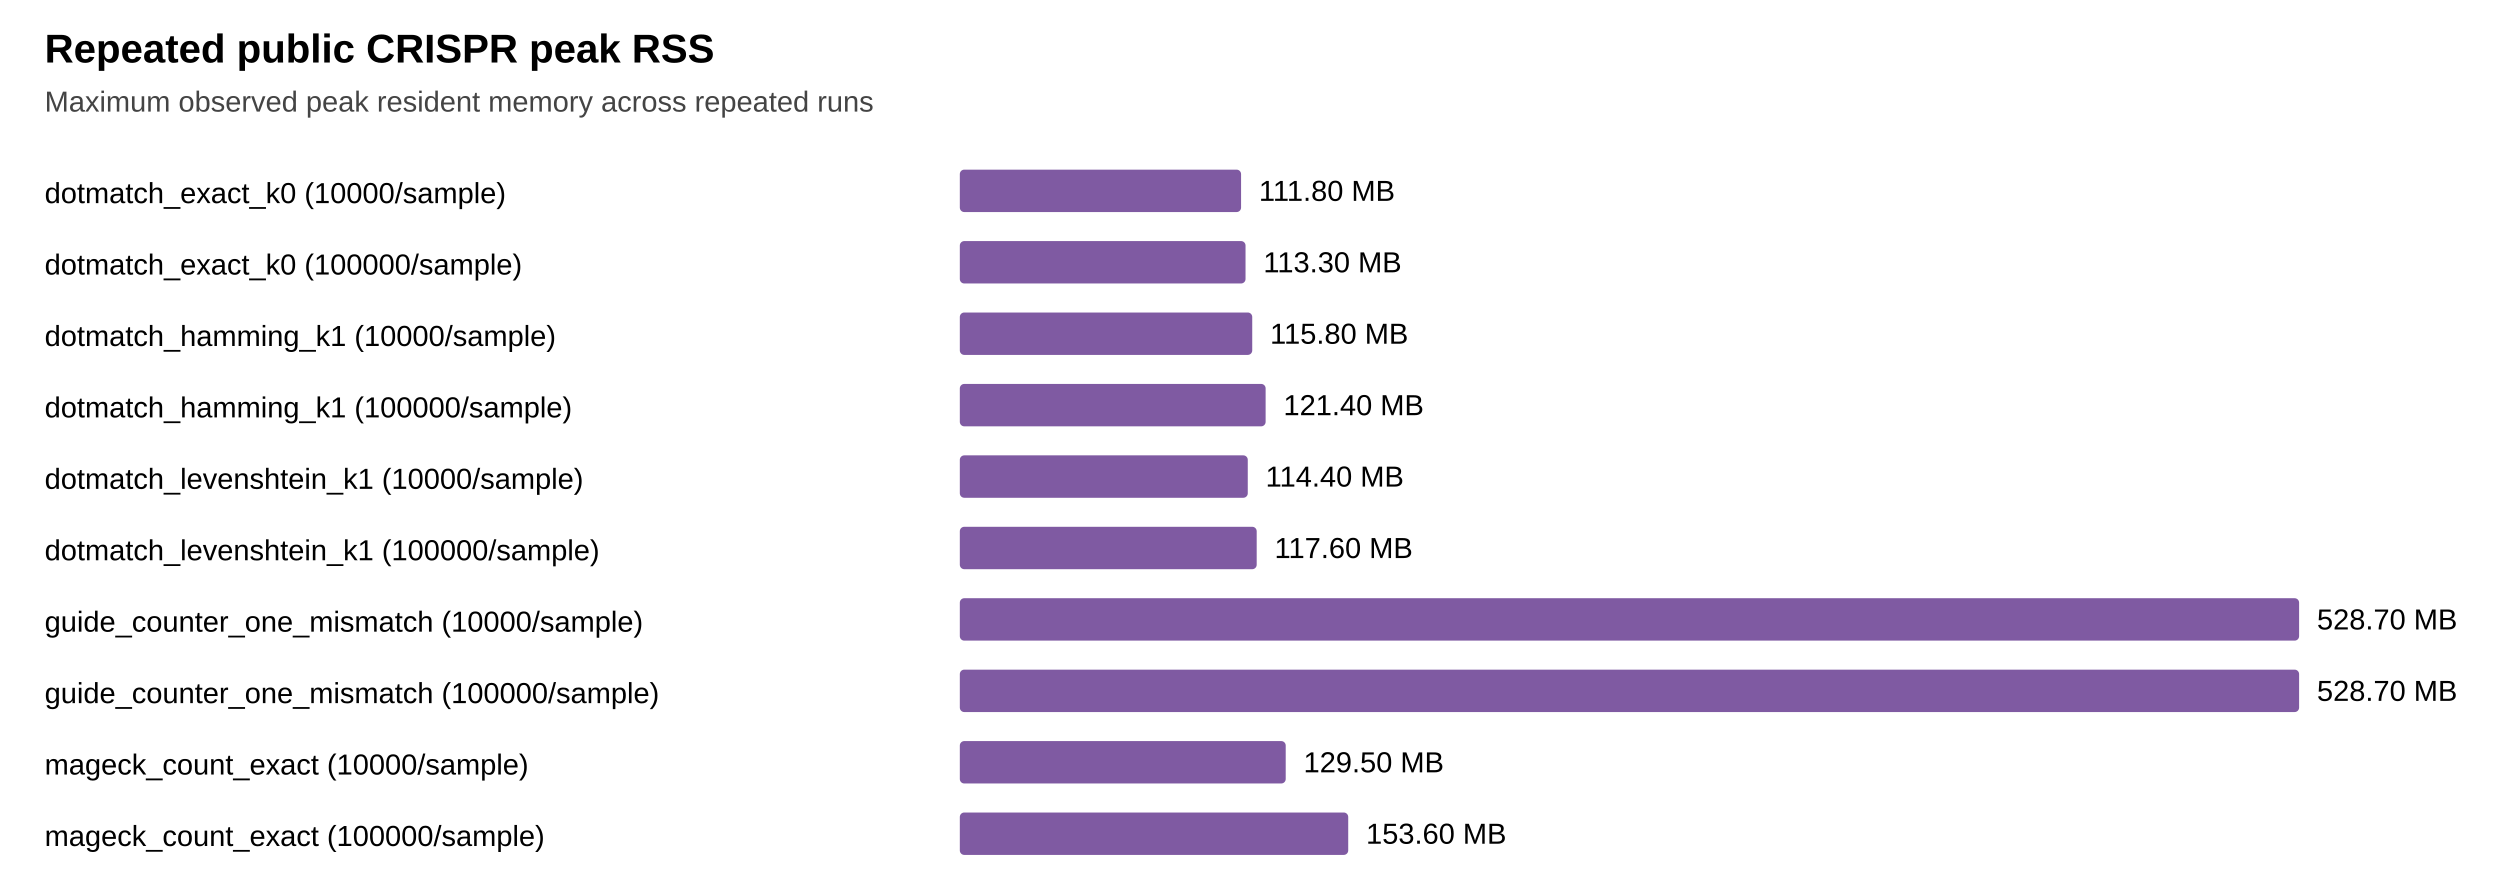
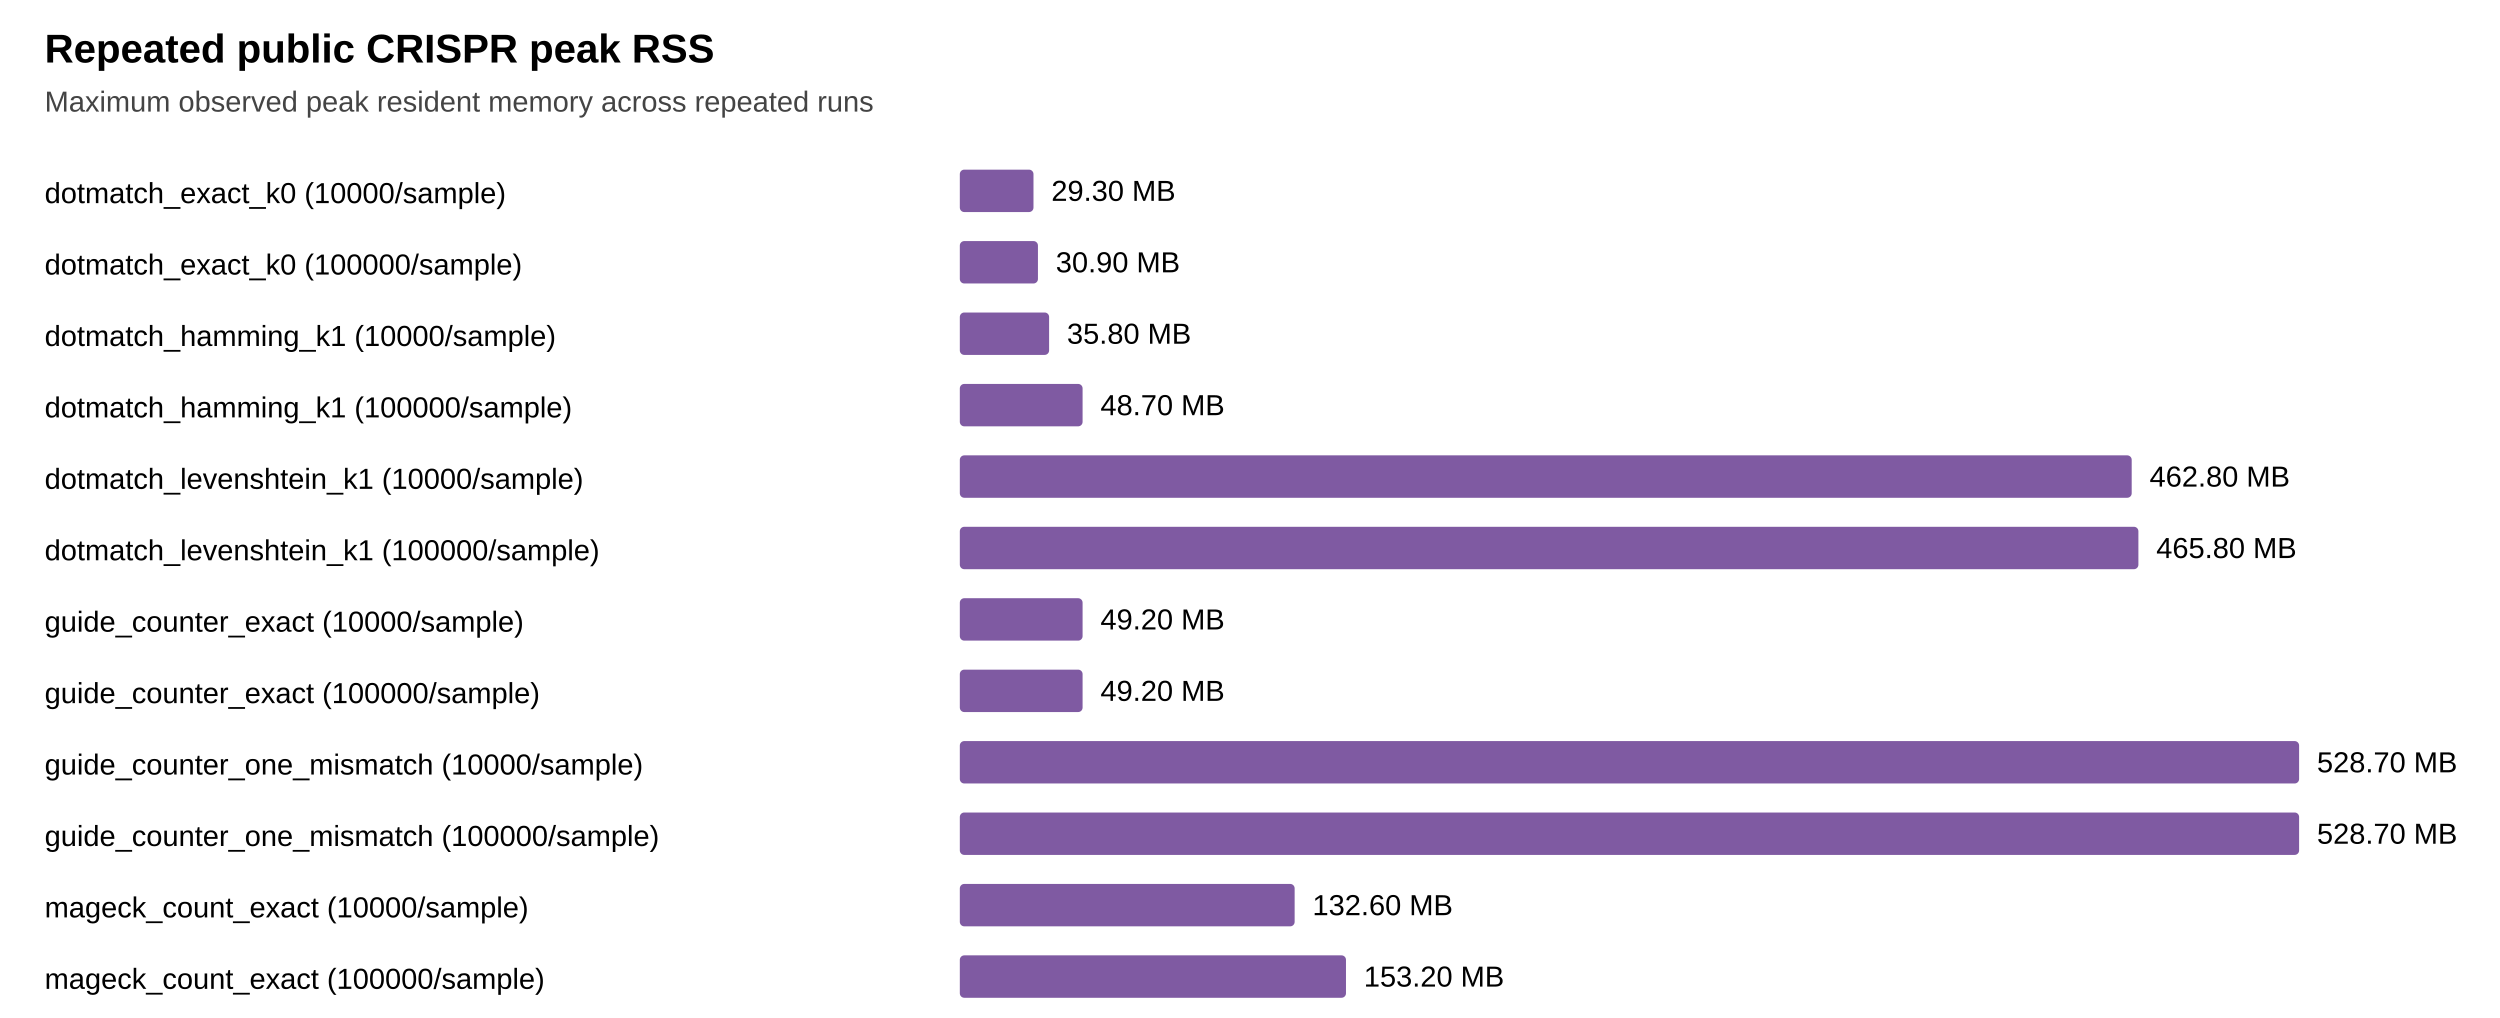
- <svg xmlns="http://www.w3.org/2000/svg" width="1120" height="392" viewBox="0 0 1120 392">
+ <svg xmlns="http://www.w3.org/2000/svg" width="1120" height="456" viewBox="0 0 1120 456">
  <style>text{font-family:Arial,sans-serif;font-size:13px}.title{font-size:18px;font-weight:700}.axis{fill:#444}.bar{fill:#7f5aa2}</style>
  <text class="title" x="20" y="28">Repeated public CRISPR peak RSS</text>
  <text class="axis" x="20" y="50">Maximum observed peak resident memory across repeated runs</text>
  <text x="20" y="91">dotmatch_exact_k0 (10000/sample)</text>
-   <rect class="bar" x="430" y="76" width="126" height="19" rx="2" />
-   <text x="564" y="90">111.80 MB</text>
+   <rect class="bar" x="430" y="76" width="33" height="19" rx="2" />
+   <text x="471" y="90">29.30 MB</text>
  <text x="20" y="123">dotmatch_exact_k0 (100000/sample)</text>
-   <rect class="bar" x="430" y="108" width="128" height="19" rx="2" />
-   <text x="566" y="122">113.30 MB</text>
+   <rect class="bar" x="430" y="108" width="35" height="19" rx="2" />
+   <text x="473" y="122">30.90 MB</text>
  <text x="20" y="155">dotmatch_hamming_k1 (10000/sample)</text>
-   <rect class="bar" x="430" y="140" width="131" height="19" rx="2" />
-   <text x="569" y="154">115.80 MB</text>
+   <rect class="bar" x="430" y="140" width="40" height="19" rx="2" />
+   <text x="478" y="154">35.80 MB</text>
  <text x="20" y="187">dotmatch_hamming_k1 (100000/sample)</text>
-   <rect class="bar" x="430" y="172" width="137" height="19" rx="2" />
-   <text x="575" y="186">121.40 MB</text>
+   <rect class="bar" x="430" y="172" width="55" height="19" rx="2" />
+   <text x="493" y="186">48.70 MB</text>
  <text x="20" y="219">dotmatch_levenshtein_k1 (10000/sample)</text>
-   <rect class="bar" x="430" y="204" width="129" height="19" rx="2" />
-   <text x="567" y="218">114.40 MB</text>
+   <rect class="bar" x="430" y="204" width="525" height="19" rx="2" />
+   <text x="963" y="218">462.80 MB</text>
  <text x="20" y="251">dotmatch_levenshtein_k1 (100000/sample)</text>
-   <rect class="bar" x="430" y="236" width="133" height="19" rx="2" />
-   <text x="571" y="250">117.60 MB</text>
-   <text x="20" y="283">guide_counter_one_mismatch (10000/sample)</text>
-   <rect class="bar" x="430" y="268" width="600" height="19" rx="2" />
-   <text x="1038" y="282">528.70 MB</text>
-   <text x="20" y="315">guide_counter_one_mismatch (100000/sample)</text>
-   <rect class="bar" x="430" y="300" width="600" height="19" rx="2" />
-   <text x="1038" y="314">528.70 MB</text>
-   <text x="20" y="347">mageck_count_exact (10000/sample)</text>
-   <rect class="bar" x="430" y="332" width="146" height="19" rx="2" />
-   <text x="584" y="346">129.50 MB</text>
-   <text x="20" y="379">mageck_count_exact (100000/sample)</text>
-   <rect class="bar" x="430" y="364" width="174" height="19" rx="2" />
-   <text x="612" y="378">153.60 MB</text>
+   <rect class="bar" x="430" y="236" width="528" height="19" rx="2" />
+   <text x="966" y="250">465.80 MB</text>
+   <text x="20" y="283">guide_counter_exact (10000/sample)</text>
+   <rect class="bar" x="430" y="268" width="55" height="19" rx="2" />
+   <text x="493" y="282">49.20 MB</text>
+   <text x="20" y="315">guide_counter_exact (100000/sample)</text>
+   <rect class="bar" x="430" y="300" width="55" height="19" rx="2" />
+   <text x="493" y="314">49.20 MB</text>
+   <text x="20" y="347">guide_counter_one_mismatch (10000/sample)</text>
+   <rect class="bar" x="430" y="332" width="600" height="19" rx="2" />
+   <text x="1038" y="346">528.70 MB</text>
+   <text x="20" y="379">guide_counter_one_mismatch (100000/sample)</text>
+   <rect class="bar" x="430" y="364" width="600" height="19" rx="2" />
+   <text x="1038" y="378">528.70 MB</text>
+   <text x="20" y="411">mageck_count_exact (10000/sample)</text>
+   <rect class="bar" x="430" y="396" width="150" height="19" rx="2" />
+   <text x="588" y="410">132.60 MB</text>
+   <text x="20" y="443">mageck_count_exact (100000/sample)</text>
+   <rect class="bar" x="430" y="428" width="173" height="19" rx="2" />
+   <text x="611" y="442">153.20 MB</text>
</svg>
